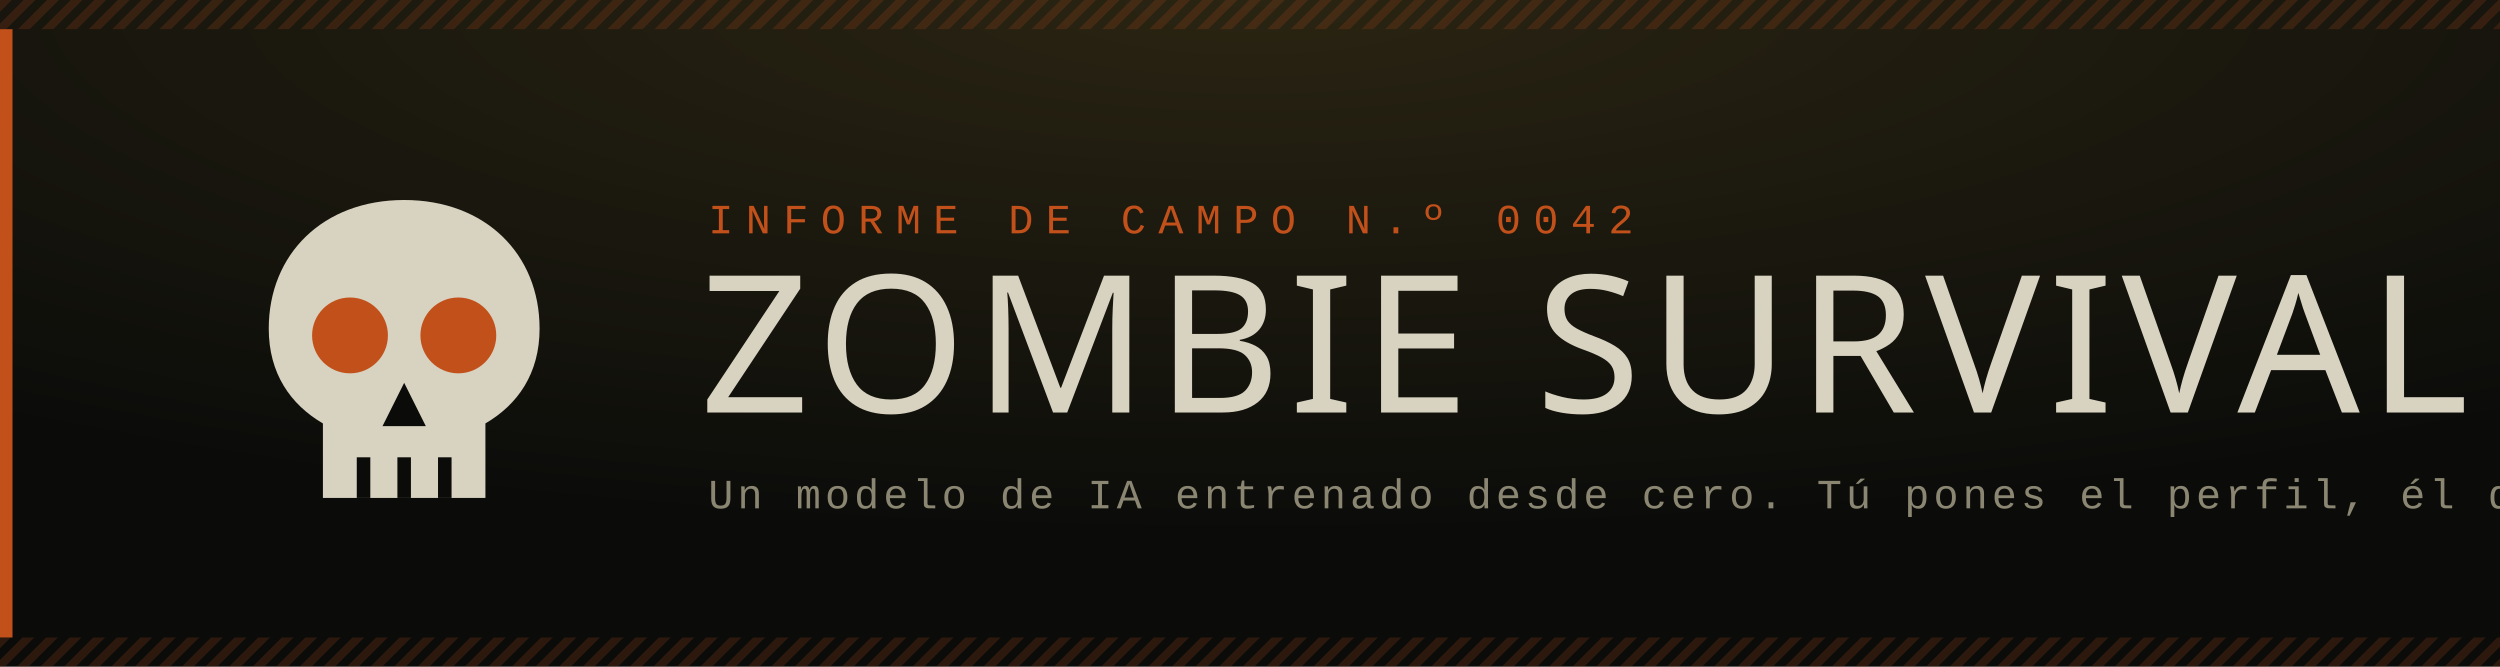
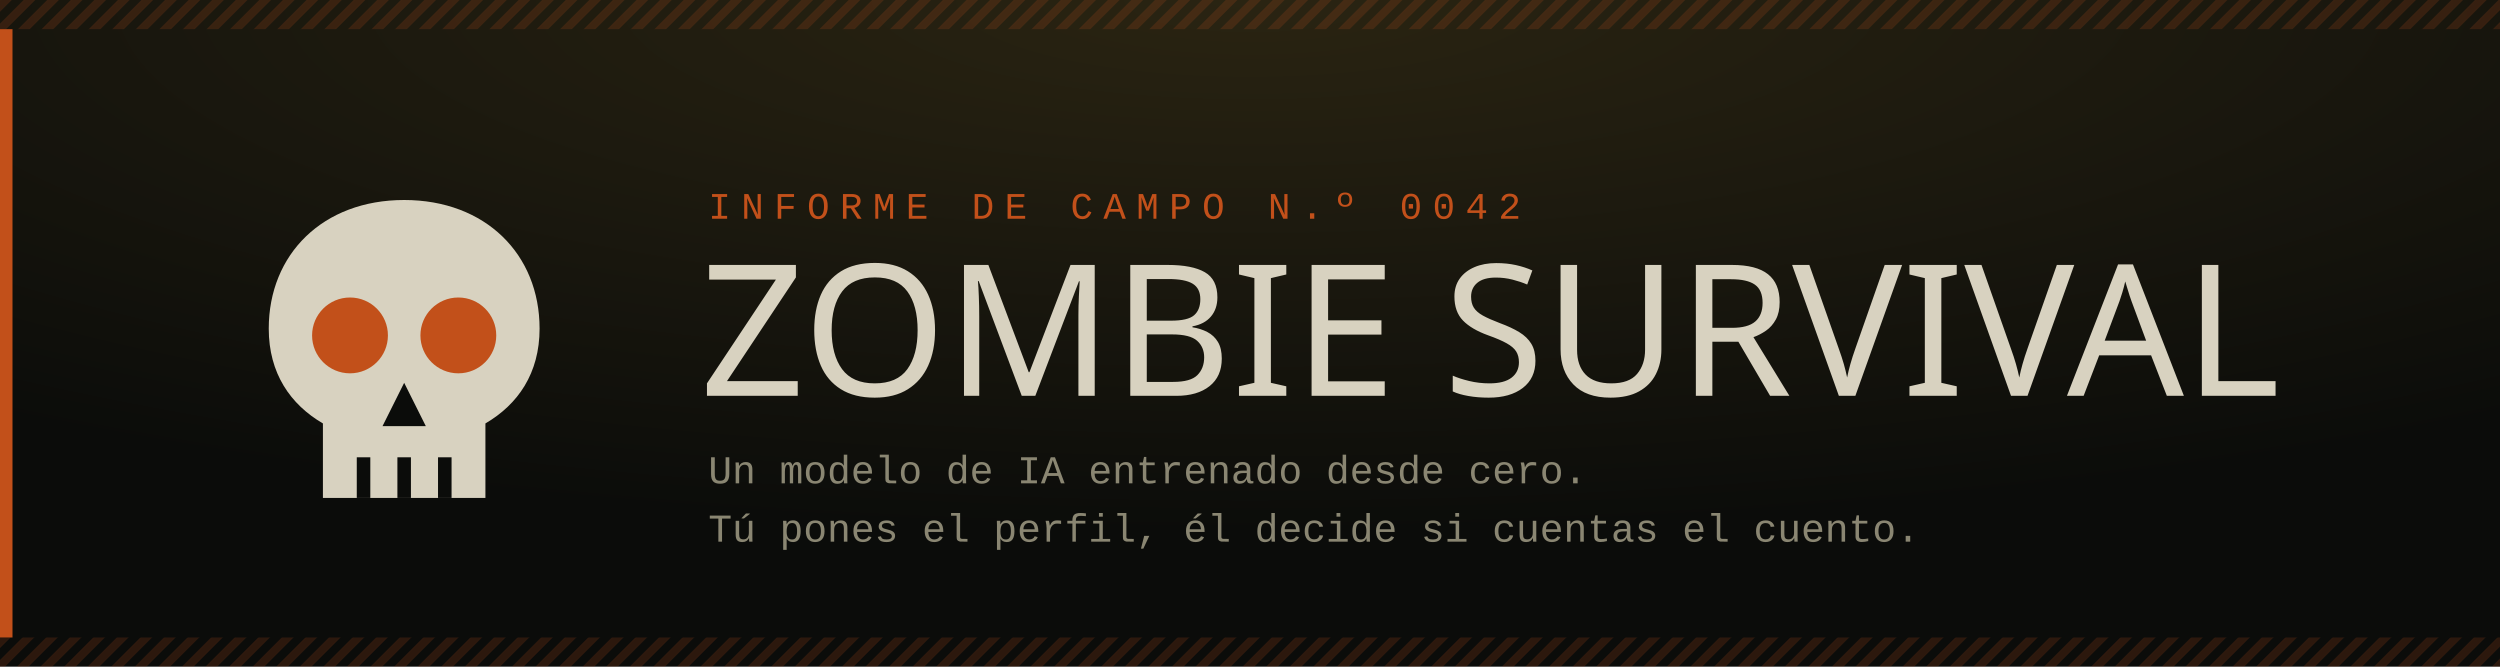
<svg xmlns="http://www.w3.org/2000/svg" viewBox="0 0 1200 320" width="1200" height="320">
  <defs>
    <radialGradient id="glow" cx="50%" cy="0%" r="80%">
      <stop offset="0%" stop-color="#2a2412" />
      <stop offset="100%" stop-color="#0b0c0a" />
    </radialGradient>
    <pattern id="rayas" width="8" height="8" patternUnits="userSpaceOnUse" patternTransform="rotate(45)">
      <rect width="4" height="8" fill="#c2501a" opacity="0.18" />
    </pattern>
  </defs>
  <rect width="1200" height="320" fill="url(#glow)" />
  <rect y="0" width="1200" height="14" fill="url(#rayas)" />
  <rect y="306" width="1200" height="14" fill="url(#rayas)" />
  <rect x="0" y="14" width="6" height="292" fill="#c2501a" />
  <g transform="translate(90 70) scale(6.5)">
    <path d="M16 4c-6 0-10 4-10 9.5 0 3.3 1.6 5.6 4 7V26h12v-5.5c2.4-1.4 4-3.7 4-7C26 8 22 4 16 4z" fill="#d8d2c0" />
    <circle cx="12" cy="14" r="2.8" fill="#c2501a" />
    <circle cx="20" cy="14" r="2.8" fill="#c2501a" />
    <path d="M16 17.5l-1.6 3.2h3.2z" fill="#0b0c0a" />
    <path d="M13 23v3M16 23v3M19 23v3" stroke="#0b0c0a" stroke-width="1" />
  </g>
-   <text x="340" y="112" font-family="'Courier New', monospace" font-size="20" letter-spacing="6" fill="#c2501a">INFORME DE CAMPO N.º 0042</text>
-   <text x="336" y="198" font-family="Impact, 'Arial Narrow', sans-serif" font-size="92" letter-spacing="4" fill="#d8d2c0">ZOMBIE SURVIVAL</text>
-   <text x="340" y="244" font-family="'Courier New', monospace" font-size="20" letter-spacing="2" fill="#8a8672">Un modelo de IA entrenado desde cero. Tú pones el perfil, él decide si cuentas el cuento.</text>
+   <text x="340" y="105" font-family="'Courier New', monospace" font-size="18" letter-spacing="5" fill="#c2501a">INFORME DE CAMPO N.º 0042</text>
+   <text x="336" y="190" font-family="Impact, 'Arial Narrow', sans-serif" font-size="88" fill="#d8d2c0" textLength="740" lengthAdjust="spacingAndGlyphs">ZOMBIE SURVIVAL</text>
+   <text x="340" y="232" font-family="'Courier New', monospace" font-size="19" fill="#8a8672">Un modelo de IA entrenado desde cero.</text>
+   <text x="340" y="260" font-family="'Courier New', monospace" font-size="19" fill="#8a8672">Tú pones el perfil, él decide si cuentas el cuento.</text>
</svg>
